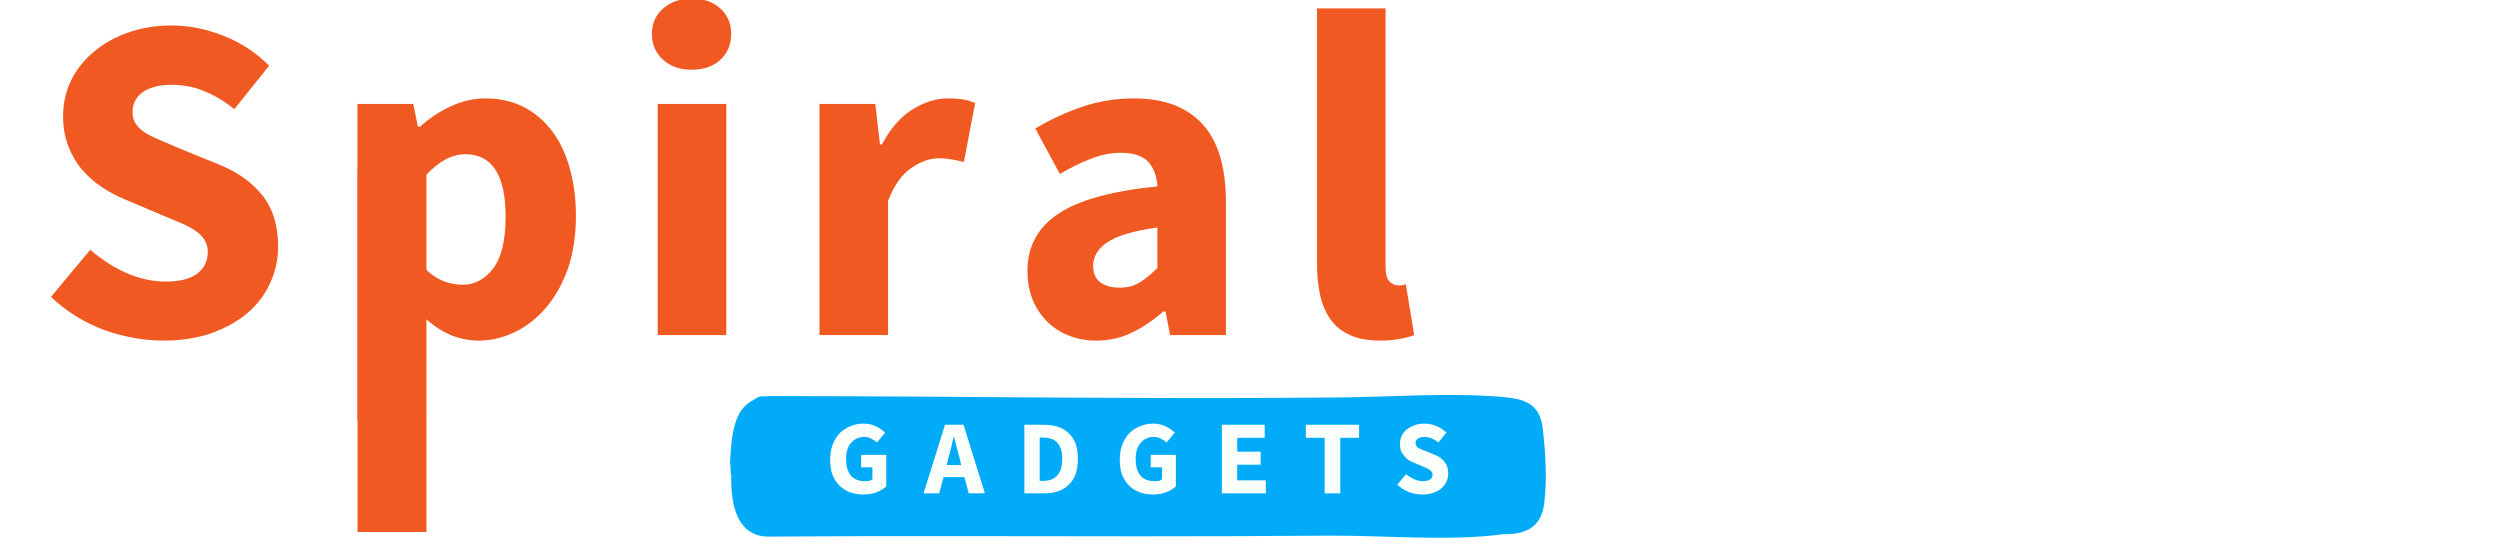
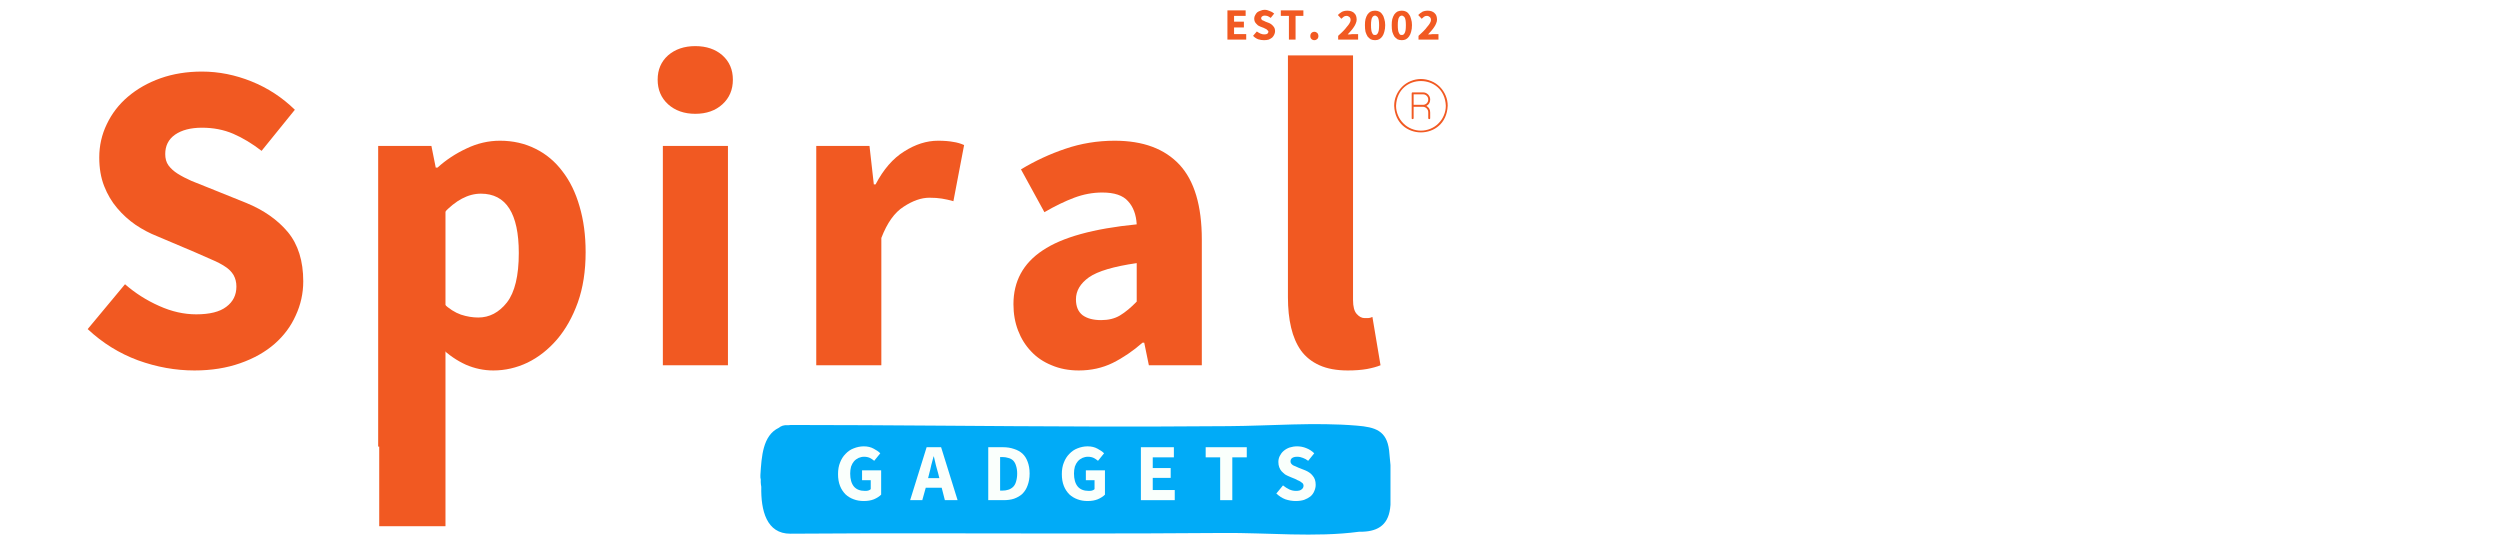
<svg xmlns="http://www.w3.org/2000/svg" width="180" zoomAndPan="magnify" viewBox="0 0 135 30" height="40" preserveAspectRatio="xMidYMid meet" version="1.0">
  <defs>
    <g />
-     <clipPath id="190382d541">
-       <path d="M 39.285 21.188 L 83.559 21.188 L 83.559 29.031 L 39.285 29.031 Z M 39.285 21.188 " clip-rule="nonzero" />
+     <clipPath id="1dbb9f8fd8">
+       <path d="M 75.285 4 L 78.188 4 L 78.188 7.547 L 75.285 7.547 Z M 75.285 4 " clip-rule="nonzero" />
    </clipPath>
-     <clipPath id="a925441b21">
-       <path d="M 2.176 1 L 16 1 L 16 19 L 2.176 19 Z M 2.176 1 " clip-rule="nonzero" />
+     <clipPath id="7800578ff6">
+       <path d="M 41 22.793 L 75.086 22.793 L 75.086 29 L 41 29 Z M 41 22.793 " clip-rule="nonzero" />
    </clipPath>
  </defs>
-   <g clip-path="url(#190382d541)">
-     <path fill="#01abf7" d="M 83.383 27.215 C 83.223 28.453 82.418 28.852 81.258 28.844 C 81.242 28.844 81.223 28.844 81.207 28.844 C 78.176 29.25 74.762 28.898 71.688 28.926 C 68.289 28.953 64.879 28.961 61.48 28.961 C 54.828 28.961 48.176 28.926 41.523 28.977 C 39.848 28.988 39.453 27.352 39.488 25.707 C 39.48 25.652 39.469 25.598 39.461 25.543 C 39.453 25.426 39.441 25.316 39.453 25.199 C 39.426 25.102 39.414 25 39.426 24.875 C 39.508 23.582 39.586 22.117 40.707 21.586 C 40.863 21.457 41.07 21.375 41.34 21.402 C 41.359 21.402 41.367 21.402 41.387 21.402 C 41.441 21.395 41.484 21.387 41.539 21.387 C 48.473 21.387 55.426 21.477 62.375 21.492 C 65.621 21.504 68.855 21.492 72.102 21.465 C 75.066 21.449 78.113 21.188 81.062 21.43 C 82.344 21.539 83.148 21.773 83.312 23.164 C 83.457 24.484 83.555 25.906 83.383 27.215 Z M 83.383 27.215 " fill-opacity="1" fill-rule="nonzero" />
+   <g fill="#f15922" fill-opacity="1">
+     <g transform="translate(3.906694, 19.72391)">
+       <g>
+         <path d="M 6.594 0.281 C 5.57 0.281 4.555 0.098 3.547 -0.266 C 2.535 -0.641 1.629 -1.203 0.828 -1.953 L 2.844 -4.375 C 3.395 -3.895 4.008 -3.504 4.688 -3.203 C 5.363 -2.898 6.031 -2.75 6.688 -2.75 C 7.414 -2.75 7.957 -2.883 8.312 -3.156 C 8.676 -3.426 8.859 -3.789 8.859 -4.25 C 8.859 -4.488 8.805 -4.695 8.703 -4.875 C 8.598 -5.051 8.445 -5.203 8.25 -5.328 C 8.051 -5.461 7.812 -5.586 7.531 -5.703 C 7.25 -5.828 6.941 -5.961 6.609 -6.109 L 4.578 -6.969 C 4.18 -7.125 3.797 -7.328 3.422 -7.578 C 3.047 -7.836 2.711 -8.141 2.422 -8.484 C 2.129 -8.828 1.895 -9.223 1.719 -9.672 C 1.539 -10.129 1.453 -10.645 1.453 -11.219 C 1.453 -11.852 1.586 -12.453 1.859 -13.016 C 2.129 -13.586 2.508 -14.082 3 -14.5 C 3.5 -14.926 4.086 -15.258 4.766 -15.5 C 5.441 -15.738 6.188 -15.859 7 -15.859 C 7.906 -15.859 8.797 -15.68 9.672 -15.328 C 10.555 -14.973 11.336 -14.461 12.016 -13.797 L 10.219 -11.578 C 9.707 -11.973 9.195 -12.281 8.688 -12.5 C 8.176 -12.719 7.613 -12.828 7 -12.828 C 6.395 -12.828 5.91 -12.703 5.547 -12.453 C 5.191 -12.203 5.016 -11.852 5.016 -11.406 C 5.016 -11.164 5.07 -10.961 5.188 -10.797 C 5.312 -10.629 5.477 -10.477 5.688 -10.344 C 5.906 -10.207 6.156 -10.078 6.438 -9.953 C 6.727 -9.836 7.039 -9.711 7.375 -9.578 L 9.391 -8.766 C 10.336 -8.379 11.086 -7.852 11.641 -7.188 C 12.191 -6.52 12.469 -5.633 12.469 -4.531 C 12.469 -3.883 12.332 -3.27 12.062 -2.688 C 11.801 -2.102 11.422 -1.594 10.922 -1.156 C 10.422 -0.719 9.801 -0.367 9.062 -0.109 C 8.332 0.148 7.508 0.281 6.594 0.281 Z M 6.594 0.281 " />
+       </g>
+     </g>
+   </g>
+   <g fill="#f15922" fill-opacity="1">
+     <g transform="translate(18.87403, 19.72391)">
+       <g>
+         <path d="M 1.547 4.391 L 1.547 -11.844 L 4.422 -11.844 L 4.656 -10.672 L 4.75 -10.672 C 5.207 -11.086 5.727 -11.43 6.312 -11.703 C 6.895 -11.984 7.5 -12.125 8.125 -12.125 C 8.832 -12.125 9.473 -11.977 10.047 -11.688 C 10.617 -11.406 11.102 -11 11.5 -10.469 C 11.906 -9.945 12.211 -9.316 12.422 -8.578 C 12.641 -7.836 12.75 -7.016 12.75 -6.109 C 12.75 -5.086 12.609 -4.18 12.328 -3.391 C 12.047 -2.609 11.672 -1.941 11.203 -1.391 C 10.734 -0.848 10.203 -0.43 9.609 -0.141 C 9.016 0.141 8.398 0.281 7.766 0.281 C 7.254 0.281 6.758 0.176 6.281 -0.031 C 5.801 -0.25 5.352 -0.555 4.938 -0.953 L 5.062 0.938 L 5.062 4.391 Z M 6.953 -2.578 C 7.555 -2.578 8.07 -2.848 8.5 -3.391 C 8.926 -3.941 9.141 -4.832 9.141 -6.062 C 9.141 -8.195 8.457 -9.266 7.094 -9.266 C 6.406 -9.266 5.727 -8.906 5.062 -8.188 L 5.062 -3.344 C 5.375 -3.051 5.691 -2.848 6.016 -2.734 C 6.336 -2.629 6.648 -2.578 6.953 -2.578 Z M 6.953 -2.578 " />
+       </g>
+     </g>
+   </g>
+   <g fill="#f15922" fill-opacity="1">
+     <g transform="translate(34.24718, 19.72391)">
+       <g>
+         <path d="M 1.547 0 L 1.547 -11.844 L 5.062 -11.844 L 5.062 0 Z M 3.297 -13.578 C 2.703 -13.578 2.211 -13.75 1.828 -14.094 C 1.453 -14.438 1.266 -14.879 1.266 -15.422 C 1.266 -15.961 1.453 -16.398 1.828 -16.734 C 2.211 -17.066 2.703 -17.234 3.297 -17.234 C 3.898 -17.234 4.391 -17.066 4.766 -16.734 C 5.141 -16.398 5.328 -15.961 5.328 -15.422 C 5.328 -14.879 5.141 -14.438 4.766 -14.094 C 4.391 -13.75 3.898 -13.578 3.297 -13.578 Z M 3.297 -13.578 " />
+       </g>
+     </g>
+   </g>
+   <g fill="#f15922" fill-opacity="1">
+     <g transform="translate(42.53063, 19.72391)">
+       <g>
+         <path d="M 1.547 0 L 1.547 -11.844 L 4.422 -11.844 L 4.656 -9.766 L 4.75 -9.766 C 5.176 -10.578 5.691 -11.172 6.297 -11.547 C 6.898 -11.93 7.508 -12.125 8.125 -12.125 C 8.457 -12.125 8.727 -12.102 8.938 -12.062 C 9.156 -12.031 9.352 -11.973 9.531 -11.891 L 8.953 -8.859 C 8.734 -8.922 8.523 -8.969 8.328 -9 C 8.141 -9.031 7.914 -9.047 7.656 -9.047 C 7.219 -9.047 6.754 -8.883 6.266 -8.562 C 5.773 -8.25 5.375 -7.688 5.062 -6.875 L 5.062 0 Z M 1.547 0 " />
+       </g>
+     </g>
+   </g>
+   <g fill="#f15922" fill-opacity="1">
+     <g transform="translate(53.72635, 19.72391)">
+       <g>
+         <path d="M 4.531 0.281 C 3.988 0.281 3.5 0.188 3.062 0 C 2.625 -0.176 2.254 -0.426 1.953 -0.75 C 1.648 -1.07 1.414 -1.445 1.25 -1.875 C 1.082 -2.312 1 -2.785 1 -3.297 C 1 -4.535 1.523 -5.504 2.578 -6.203 C 3.629 -6.91 5.32 -7.379 7.656 -7.609 C 7.625 -8.141 7.469 -8.555 7.188 -8.859 C 6.914 -9.172 6.453 -9.328 5.797 -9.328 C 5.285 -9.328 4.781 -9.234 4.281 -9.047 C 3.781 -8.859 3.242 -8.598 2.672 -8.266 L 1.406 -10.578 C 2.164 -11.035 2.961 -11.406 3.797 -11.688 C 4.641 -11.977 5.531 -12.125 6.469 -12.125 C 8 -12.125 9.164 -11.691 9.969 -10.828 C 10.77 -9.961 11.172 -8.613 11.172 -6.781 L 11.172 0 L 8.312 0 L 8.062 -1.219 L 7.969 -1.219 C 7.457 -0.77 6.922 -0.406 6.359 -0.125 C 5.805 0.145 5.195 0.281 4.531 0.281 Z M 5.734 -2.438 C 6.129 -2.438 6.469 -2.52 6.75 -2.688 C 7.039 -2.863 7.344 -3.113 7.656 -3.438 L 7.656 -5.516 C 6.414 -5.336 5.555 -5.082 5.078 -4.75 C 4.609 -4.414 4.375 -4.02 4.375 -3.562 C 4.375 -3.176 4.492 -2.891 4.734 -2.703 C 4.984 -2.523 5.316 -2.438 5.734 -2.438 Z M 5.734 -2.438 " />
+       </g>
+     </g>
+   </g>
+   <g fill="#f15922" fill-opacity="1">
+     <g transform="translate(68.00142, 19.72391)">
+       <g>
+         <path d="M 4.781 0.281 C 4.176 0.281 3.664 0.188 3.25 0 C 2.832 -0.188 2.5 -0.453 2.25 -0.797 C 2.008 -1.141 1.832 -1.551 1.719 -2.031 C 1.602 -2.52 1.547 -3.066 1.547 -3.672 L 1.547 -16.734 L 5.062 -16.734 L 5.062 -3.531 C 5.062 -3.164 5.129 -2.91 5.266 -2.766 C 5.398 -2.617 5.539 -2.547 5.688 -2.547 C 5.758 -2.547 5.82 -2.547 5.875 -2.547 C 5.938 -2.547 6.016 -2.566 6.109 -2.609 L 6.547 0 C 6.348 0.082 6.102 0.148 5.812 0.203 C 5.52 0.254 5.176 0.281 4.781 0.281 Z M 4.781 0.281 " />
+       </g>
+     </g>
+   </g>
+   <g fill="#f15922" fill-opacity="1">
+     <g transform="translate(18.64985, 28.41544)">
+       <g>
+         <path d="M 1.828 0 L 1.828 -18.938 L 5.406 -18.938 L 5.406 0 Z M 1.828 0 " />
+       </g>
+     </g>
+   </g>
+   <path fill="#f15922" d="M 77.23 5.375 C 77.23 5.27 77.191 5.18 77.117 5.102 C 77.039 5.027 76.949 4.988 76.844 4.988 L 76.281 4.988 C 76.246 4.988 76.23 5.008 76.23 5.039 L 76.23 6.383 C 76.23 6.418 76.25 6.434 76.281 6.434 C 76.316 6.434 76.332 6.418 76.336 6.383 L 76.336 5.766 L 76.82 5.766 C 76.906 5.766 76.977 5.793 77.039 5.855 C 77.098 5.914 77.125 5.984 77.125 6.07 L 77.125 6.383 C 77.129 6.418 77.145 6.434 77.18 6.434 C 77.211 6.434 77.23 6.418 77.23 6.383 L 77.23 6.07 C 77.23 5.914 77.164 5.797 77.027 5.719 C 77.164 5.645 77.23 5.531 77.23 5.375 Z M 76.844 5.66 L 76.336 5.66 L 76.336 5.094 L 76.844 5.094 C 76.922 5.094 76.988 5.121 77.043 5.176 C 77.098 5.23 77.125 5.297 77.125 5.375 C 77.125 5.453 77.098 5.52 77.043 5.578 C 76.988 5.633 76.922 5.66 76.844 5.66 Z M 76.844 5.66 " fill-opacity="1" fill-rule="nonzero" />
+   <g clip-path="url(#1dbb9f8fd8)">
+     <path fill="#f15922" d="M 76.73 4.266 C 76.539 4.266 76.355 4.305 76.176 4.379 C 76 4.449 75.844 4.555 75.707 4.691 C 75.574 4.828 75.469 4.984 75.395 5.16 C 75.32 5.336 75.285 5.52 75.285 5.711 C 75.363 7.629 78.098 7.629 78.176 5.711 C 78.176 5.52 78.141 5.336 78.066 5.16 C 77.992 4.984 77.887 4.828 77.754 4.691 C 77.617 4.555 77.461 4.449 77.285 4.379 C 77.105 4.305 76.922 4.266 76.73 4.266 Z M 76.73 7.055 C 76.551 7.055 76.383 7.02 76.219 6.953 C 76.051 6.883 75.906 6.789 75.781 6.66 C 75.656 6.535 75.559 6.391 75.492 6.227 C 75.422 6.062 75.387 5.891 75.387 5.711 C 75.461 3.93 78 3.934 78.074 5.711 C 78.074 5.891 78.039 6.062 77.969 6.227 C 77.902 6.391 77.805 6.535 77.68 6.66 C 77.555 6.789 77.41 6.883 77.242 6.953 C 77.078 7.02 76.91 7.055 76.73 7.055 Z M 76.73 7.055 " fill-opacity="1" fill-rule="nonzero" />
+   </g>
+   <g fill="#f15922" fill-opacity="1">
+     <g transform="translate(66.09268, 2.138549)">
+       <g>
+         <path d="M 0.188 0 L 0.188 -1.578 L 1.172 -1.578 L 1.172 -1.281 L 0.547 -1.281 L 0.547 -0.969 L 1.078 -0.969 L 1.078 -0.656 L 0.547 -0.656 L 0.547 -0.297 L 1.203 -0.297 L 1.203 0 Z M 0.188 0 " />
+       </g>
+     </g>
+   </g>
+   <g fill="#f15922" fill-opacity="1">
+     <g transform="translate(67.58745, 2.138549)">
+       <g>
+         <path d="M 0.672 0.031 C 0.566 0.031 0.461 0.016 0.359 -0.016 C 0.254 -0.055 0.16 -0.117 0.078 -0.203 L 0.281 -0.438 C 0.344 -0.395 0.406 -0.359 0.469 -0.328 C 0.539 -0.297 0.609 -0.281 0.672 -0.281 C 0.754 -0.281 0.812 -0.289 0.844 -0.312 C 0.883 -0.344 0.906 -0.383 0.906 -0.438 C 0.906 -0.457 0.895 -0.473 0.875 -0.484 C 0.863 -0.504 0.848 -0.52 0.828 -0.531 C 0.816 -0.551 0.797 -0.566 0.766 -0.578 C 0.734 -0.586 0.703 -0.602 0.672 -0.625 L 0.469 -0.703 C 0.426 -0.723 0.383 -0.742 0.344 -0.766 C 0.312 -0.797 0.281 -0.828 0.25 -0.859 C 0.219 -0.891 0.191 -0.926 0.172 -0.969 C 0.148 -1.02 0.141 -1.078 0.141 -1.141 C 0.141 -1.203 0.156 -1.258 0.188 -1.312 C 0.219 -1.375 0.254 -1.426 0.297 -1.469 C 0.348 -1.508 0.41 -1.539 0.484 -1.562 C 0.555 -1.594 0.629 -1.609 0.703 -1.609 C 0.797 -1.609 0.883 -1.586 0.969 -1.547 C 1.062 -1.516 1.145 -1.469 1.219 -1.406 L 1.031 -1.172 C 0.977 -1.211 0.926 -1.242 0.875 -1.266 C 0.82 -1.285 0.766 -1.297 0.703 -1.297 C 0.648 -1.297 0.602 -1.281 0.562 -1.25 C 0.531 -1.227 0.516 -1.195 0.516 -1.156 C 0.516 -1.133 0.52 -1.113 0.531 -1.094 C 0.539 -1.082 0.555 -1.066 0.578 -1.047 C 0.598 -1.035 0.625 -1.023 0.656 -1.016 C 0.688 -1.004 0.719 -0.988 0.75 -0.969 L 0.953 -0.891 C 1.047 -0.848 1.117 -0.789 1.172 -0.719 C 1.234 -0.656 1.266 -0.566 1.266 -0.453 C 1.266 -0.391 1.25 -0.328 1.219 -0.266 C 1.195 -0.211 1.16 -0.16 1.109 -0.109 C 1.055 -0.066 0.992 -0.031 0.922 0 C 0.848 0.02 0.766 0.031 0.672 0.031 Z M 0.672 0.031 " />
+       </g>
+     </g>
+   </g>
+   <g fill="#f15922" fill-opacity="1">
+     <g transform="translate(69.10153, 2.138549)">
+       <g>
+         <path d="M 0.5 0 L 0.5 -1.281 L 0.062 -1.281 L 0.062 -1.578 L 1.281 -1.578 L 1.281 -1.281 L 0.859 -1.281 L 0.859 0 Z M 0.5 0 " />
+       </g>
+     </g>
+   </g>
+   <g fill="#f15922" fill-opacity="1">
+     <g transform="translate(70.61562, 2.138549)">
+       <g>
+         <path d="M 0.359 0.031 C 0.297 0.031 0.242 0.008 0.203 -0.031 C 0.16 -0.07 0.141 -0.125 0.141 -0.188 C 0.141 -0.258 0.16 -0.316 0.203 -0.359 C 0.242 -0.398 0.297 -0.422 0.359 -0.422 C 0.422 -0.422 0.473 -0.398 0.516 -0.359 C 0.555 -0.316 0.578 -0.258 0.578 -0.188 C 0.578 -0.125 0.555 -0.07 0.516 -0.031 C 0.473 0.008 0.422 0.031 0.359 0.031 Z M 0.359 0.031 " />
+       </g>
+     </g>
+   </g>
+   <g fill="#f15922" fill-opacity="1">
+     <g transform="translate(71.51151, 2.138549)">
+       <g />
+     </g>
+   </g>
+   <g fill="#f15922" fill-opacity="1">
+     <g transform="translate(72.16593, 2.138549)">
+       <g>
+         <path d="M 0.094 0 L 0.094 -0.203 C 0.188 -0.297 0.273 -0.379 0.359 -0.453 C 0.441 -0.535 0.508 -0.613 0.562 -0.688 C 0.625 -0.758 0.672 -0.82 0.703 -0.875 C 0.742 -0.938 0.766 -1 0.766 -1.062 C 0.766 -1.133 0.742 -1.188 0.703 -1.219 C 0.66 -1.258 0.609 -1.281 0.547 -1.281 C 0.484 -1.281 0.43 -1.266 0.391 -1.234 C 0.348 -1.203 0.305 -1.164 0.266 -1.125 L 0.078 -1.328 C 0.148 -1.398 0.223 -1.457 0.297 -1.5 C 0.379 -1.539 0.477 -1.562 0.594 -1.562 C 0.664 -1.562 0.734 -1.551 0.797 -1.531 C 0.859 -1.508 0.91 -1.477 0.953 -1.438 C 1.004 -1.395 1.039 -1.344 1.062 -1.281 C 1.082 -1.219 1.094 -1.148 1.094 -1.078 C 1.094 -1.016 1.078 -0.945 1.047 -0.875 C 1.023 -0.812 0.988 -0.742 0.938 -0.672 C 0.895 -0.609 0.844 -0.539 0.781 -0.469 C 0.727 -0.406 0.672 -0.344 0.609 -0.281 C 0.641 -0.281 0.68 -0.281 0.734 -0.281 C 0.785 -0.289 0.828 -0.297 0.859 -0.297 L 1.172 -0.297 L 1.172 0 Z M 0.094 0 " />
+       </g>
+     </g>
+   </g>
+   <g fill="#f15922" fill-opacity="1">
+     <g transform="translate(73.6124, 2.138549)">
+       <g>
+         <path d="M 0.641 0.031 C 0.555 0.031 0.477 0.016 0.406 -0.016 C 0.344 -0.055 0.285 -0.109 0.234 -0.172 C 0.191 -0.242 0.156 -0.328 0.125 -0.422 C 0.102 -0.523 0.094 -0.645 0.094 -0.781 C 0.094 -0.906 0.102 -1.016 0.125 -1.109 C 0.156 -1.211 0.191 -1.297 0.234 -1.359 C 0.285 -1.43 0.344 -1.484 0.406 -1.516 C 0.477 -1.547 0.555 -1.562 0.641 -1.562 C 0.723 -1.562 0.797 -1.547 0.859 -1.516 C 0.93 -1.484 0.988 -1.43 1.031 -1.359 C 1.082 -1.297 1.117 -1.211 1.141 -1.109 C 1.172 -1.016 1.188 -0.906 1.188 -0.781 C 1.188 -0.645 1.172 -0.523 1.141 -0.422 C 1.117 -0.328 1.082 -0.242 1.031 -0.172 C 0.988 -0.109 0.93 -0.055 0.859 -0.016 C 0.797 0.016 0.723 0.031 0.641 0.031 Z M 0.641 -0.25 C 0.672 -0.25 0.695 -0.254 0.719 -0.266 C 0.75 -0.285 0.773 -0.316 0.797 -0.359 C 0.816 -0.398 0.832 -0.453 0.844 -0.516 C 0.852 -0.586 0.859 -0.676 0.859 -0.781 C 0.859 -0.883 0.852 -0.969 0.844 -1.031 C 0.832 -1.102 0.816 -1.156 0.797 -1.188 C 0.773 -1.227 0.75 -1.254 0.719 -1.266 C 0.695 -1.285 0.672 -1.297 0.641 -1.297 C 0.609 -1.297 0.578 -1.285 0.547 -1.266 C 0.523 -1.254 0.504 -1.227 0.484 -1.188 C 0.461 -1.156 0.445 -1.102 0.438 -1.031 C 0.426 -0.969 0.422 -0.883 0.422 -0.781 C 0.422 -0.676 0.426 -0.586 0.438 -0.516 C 0.445 -0.453 0.461 -0.398 0.484 -0.359 C 0.504 -0.316 0.523 -0.285 0.547 -0.266 C 0.578 -0.254 0.609 -0.25 0.641 -0.25 Z M 0.641 -0.25 " />
+       </g>
+     </g>
+   </g>
+   <g fill="#f15922" fill-opacity="1">
+     <g transform="translate(75.05887, 2.138549)">
+       <g>
+         <path d="M 0.641 0.031 C 0.555 0.031 0.477 0.016 0.406 -0.016 C 0.344 -0.055 0.285 -0.109 0.234 -0.172 C 0.191 -0.242 0.156 -0.328 0.125 -0.422 C 0.102 -0.523 0.094 -0.645 0.094 -0.781 C 0.094 -0.906 0.102 -1.016 0.125 -1.109 C 0.156 -1.211 0.191 -1.297 0.234 -1.359 C 0.285 -1.43 0.344 -1.484 0.406 -1.516 C 0.477 -1.547 0.555 -1.562 0.641 -1.562 C 0.723 -1.562 0.797 -1.547 0.859 -1.516 C 0.93 -1.484 0.988 -1.43 1.031 -1.359 C 1.082 -1.297 1.117 -1.211 1.141 -1.109 C 1.172 -1.016 1.188 -0.906 1.188 -0.781 C 1.188 -0.645 1.172 -0.523 1.141 -0.422 C 1.117 -0.328 1.082 -0.242 1.031 -0.172 C 0.988 -0.109 0.93 -0.055 0.859 -0.016 C 0.797 0.016 0.723 0.031 0.641 0.031 Z M 0.641 -0.25 C 0.672 -0.25 0.695 -0.254 0.719 -0.266 C 0.75 -0.285 0.773 -0.316 0.797 -0.359 C 0.816 -0.398 0.832 -0.453 0.844 -0.516 C 0.852 -0.586 0.859 -0.676 0.859 -0.781 C 0.859 -0.883 0.852 -0.969 0.844 -1.031 C 0.832 -1.102 0.816 -1.156 0.797 -1.188 C 0.773 -1.227 0.75 -1.254 0.719 -1.266 C 0.695 -1.285 0.672 -1.297 0.641 -1.297 C 0.609 -1.297 0.578 -1.285 0.547 -1.266 C 0.523 -1.254 0.504 -1.227 0.484 -1.188 C 0.461 -1.156 0.445 -1.102 0.438 -1.031 C 0.426 -0.969 0.422 -0.883 0.422 -0.781 C 0.422 -0.676 0.426 -0.586 0.438 -0.516 C 0.445 -0.453 0.461 -0.398 0.484 -0.359 C 0.504 -0.316 0.523 -0.285 0.547 -0.266 C 0.578 -0.254 0.609 -0.25 0.641 -0.25 Z M 0.641 -0.25 " />
+       </g>
+     </g>
+   </g>
+   <g fill="#f15922" fill-opacity="1">
+     <g transform="translate(76.50534, 2.138549)">
+       <g>
+         <path d="M 0.094 0 L 0.094 -0.203 C 0.188 -0.297 0.273 -0.379 0.359 -0.453 C 0.441 -0.535 0.508 -0.613 0.562 -0.688 C 0.625 -0.758 0.672 -0.82 0.703 -0.875 C 0.742 -0.938 0.766 -1 0.766 -1.062 C 0.766 -1.133 0.742 -1.188 0.703 -1.219 C 0.66 -1.258 0.609 -1.281 0.547 -1.281 C 0.484 -1.281 0.43 -1.266 0.391 -1.234 C 0.348 -1.203 0.305 -1.164 0.266 -1.125 L 0.078 -1.328 C 0.148 -1.398 0.223 -1.457 0.297 -1.5 C 0.379 -1.539 0.477 -1.562 0.594 -1.562 C 0.664 -1.562 0.734 -1.551 0.797 -1.531 C 0.859 -1.508 0.91 -1.477 0.953 -1.438 C 1.004 -1.395 1.039 -1.344 1.062 -1.281 C 1.082 -1.219 1.094 -1.148 1.094 -1.078 C 1.094 -1.016 1.078 -0.945 1.047 -0.875 C 1.023 -0.812 0.988 -0.742 0.938 -0.672 C 0.895 -0.609 0.844 -0.539 0.781 -0.469 C 0.727 -0.406 0.672 -0.344 0.609 -0.281 C 0.641 -0.281 0.68 -0.281 0.734 -0.281 C 0.785 -0.289 0.828 -0.297 0.859 -0.297 L 1.172 -0.297 L 1.172 0 Z M 0.094 0 " />
+       </g>
+     </g>
+   </g>
+   <g clip-path="url(#7800578ff6)">
+     <path fill="#01abf7" d="M 75.066 27.457 C 74.941 28.418 74.316 28.723 73.422 28.715 C 73.41 28.715 73.395 28.715 73.383 28.715 C 71.039 29.031 68.395 28.758 66.02 28.781 C 63.391 28.801 60.754 28.809 58.125 28.809 C 52.977 28.809 47.832 28.781 42.684 28.82 C 41.391 28.828 41.082 27.562 41.109 26.289 C 41.102 26.25 41.098 26.207 41.09 26.164 C 41.082 26.074 41.074 25.988 41.082 25.898 C 41.062 25.82 41.055 25.746 41.062 25.648 C 41.125 24.648 41.188 23.516 42.055 23.102 C 42.172 23.004 42.336 22.941 42.543 22.961 C 42.559 22.961 42.566 22.961 42.578 22.961 C 42.621 22.953 42.656 22.949 42.699 22.949 C 48.062 22.949 53.438 23.02 58.816 23.031 C 61.324 23.039 63.828 23.031 66.34 23.012 C 68.633 22.996 70.988 22.793 73.27 22.984 C 74.262 23.066 74.883 23.25 75.012 24.324 C 75.121 25.348 75.199 26.445 75.066 27.457 Z M 75.066 27.457 " fill-opacity="1" fill-rule="nonzero" />
  </g>
  <g fill="#fafffc" fill-opacity="1">
-     <g transform="translate(44.56228, 26.64035)">
+     <g transform="translate(45.05112, 27.00859)">
      <g>
-         <path d="M 2.062 0.062 C 1.812 0.062 1.578 0.023 1.359 -0.047 C 1.141 -0.129 0.945 -0.25 0.781 -0.406 C 0.613 -0.57 0.484 -0.77 0.391 -1 C 0.305 -1.238 0.266 -1.516 0.266 -1.828 C 0.266 -2.129 0.312 -2.398 0.406 -2.641 C 0.5 -2.879 0.625 -3.082 0.781 -3.25 C 0.945 -3.414 1.141 -3.539 1.359 -3.625 C 1.586 -3.719 1.82 -3.766 2.062 -3.766 C 2.332 -3.766 2.562 -3.711 2.75 -3.609 C 2.945 -3.516 3.109 -3.406 3.234 -3.281 L 2.797 -2.75 C 2.703 -2.832 2.598 -2.898 2.484 -2.953 C 2.379 -3.016 2.25 -3.047 2.094 -3.047 C 1.945 -3.047 1.812 -3.016 1.688 -2.953 C 1.57 -2.898 1.473 -2.82 1.391 -2.719 C 1.305 -2.625 1.238 -2.5 1.188 -2.344 C 1.145 -2.195 1.125 -2.035 1.125 -1.859 C 1.125 -1.473 1.207 -1.176 1.375 -0.969 C 1.551 -0.758 1.812 -0.656 2.156 -0.656 C 2.227 -0.656 2.301 -0.66 2.375 -0.672 C 2.445 -0.691 2.504 -0.723 2.547 -0.766 L 2.547 -1.406 L 1.938 -1.406 L 1.938 -2.078 L 3.297 -2.078 L 3.297 -0.375 C 3.16 -0.25 2.988 -0.145 2.781 -0.062 C 2.57 0.02 2.332 0.062 2.062 0.062 Z M 2.062 0.062 " />
+         <path d="M 1.594 0.047 C 1.395 0.047 1.211 0.016 1.047 -0.047 C 0.879 -0.109 0.734 -0.195 0.609 -0.312 C 0.484 -0.438 0.383 -0.586 0.312 -0.766 C 0.238 -0.953 0.203 -1.164 0.203 -1.406 C 0.203 -1.645 0.238 -1.852 0.312 -2.031 C 0.383 -2.219 0.484 -2.375 0.609 -2.5 C 0.734 -2.633 0.879 -2.734 1.047 -2.797 C 1.223 -2.867 1.406 -2.906 1.594 -2.906 C 1.801 -2.906 1.977 -2.863 2.125 -2.781 C 2.27 -2.707 2.391 -2.625 2.484 -2.531 L 2.156 -2.125 C 2.082 -2.188 2.004 -2.238 1.922 -2.281 C 1.836 -2.32 1.734 -2.344 1.609 -2.344 C 1.504 -2.344 1.406 -2.32 1.312 -2.281 C 1.219 -2.238 1.133 -2.176 1.062 -2.094 C 1 -2.02 0.945 -1.926 0.906 -1.812 C 0.875 -1.695 0.859 -1.57 0.859 -1.438 C 0.859 -1.133 0.926 -0.898 1.062 -0.734 C 1.195 -0.578 1.395 -0.5 1.656 -0.5 C 1.719 -0.5 1.773 -0.504 1.828 -0.516 C 1.891 -0.535 1.938 -0.562 1.969 -0.594 L 1.969 -1.078 L 1.5 -1.078 L 1.5 -1.609 L 2.531 -1.609 L 2.531 -0.297 C 2.438 -0.203 2.305 -0.117 2.141 -0.047 C 1.984 0.016 1.801 0.047 1.594 0.047 Z M 1.594 0.047 " />
      </g>
    </g>
  </g>
  <g fill="#fafffc" fill-opacity="1">
-     <g transform="translate(49.90387, 26.64035)">
+     <g transform="translate(49.17887, 27.00859)">
      <g>
-         <path d="M 1.297 -1.875 L 1.219 -1.531 L 2 -1.531 L 1.922 -1.875 C 1.867 -2.062 1.816 -2.258 1.766 -2.469 C 1.711 -2.676 1.66 -2.875 1.609 -3.062 L 1.594 -3.062 C 1.551 -2.863 1.504 -2.66 1.453 -2.453 C 1.41 -2.254 1.359 -2.062 1.297 -1.875 Z M -0.031 0 L 1.125 -3.703 L 2.125 -3.703 L 3.281 0 L 2.406 0 L 2.172 -0.875 L 1.047 -0.875 L 0.812 0 Z M -0.031 0 " />
+         <path d="M 1 -1.438 L 0.938 -1.188 L 1.547 -1.188 L 1.484 -1.438 C 1.441 -1.582 1.398 -1.734 1.359 -1.891 C 1.316 -2.055 1.281 -2.211 1.25 -2.359 L 1.234 -2.359 C 1.191 -2.211 1.148 -2.055 1.109 -1.891 C 1.078 -1.734 1.039 -1.582 1 -1.438 Z M -0.031 0 L 0.859 -2.859 L 1.641 -2.859 L 2.531 0 L 1.844 0 L 1.672 -0.672 L 0.812 -0.672 L 0.625 0 Z M -0.031 0 " />
      </g>
    </g>
  </g>
  <g fill="#fafffc" fill-opacity="1">
-     <g transform="translate(54.87688, 26.64035)">
+     <g transform="translate(53.0218, 27.00859)">
      <g>
-         <path d="M 0.438 0 L 0.438 -3.703 L 1.484 -3.703 C 1.766 -3.703 2.02 -3.664 2.25 -3.594 C 2.477 -3.52 2.672 -3.406 2.828 -3.25 C 2.992 -3.102 3.117 -2.914 3.203 -2.688 C 3.285 -2.457 3.328 -2.18 3.328 -1.859 C 3.328 -1.547 3.285 -1.27 3.203 -1.031 C 3.117 -0.801 2.992 -0.609 2.828 -0.453 C 2.672 -0.305 2.484 -0.191 2.266 -0.109 C 2.047 -0.035 1.801 0 1.531 0 Z M 1.266 -0.672 L 1.422 -0.672 C 1.586 -0.672 1.734 -0.691 1.859 -0.734 C 1.984 -0.773 2.094 -0.844 2.188 -0.938 C 2.281 -1.031 2.352 -1.148 2.406 -1.297 C 2.457 -1.453 2.484 -1.641 2.484 -1.859 C 2.484 -2.078 2.457 -2.258 2.406 -2.406 C 2.352 -2.562 2.281 -2.68 2.188 -2.766 C 2.094 -2.859 1.984 -2.922 1.859 -2.953 C 1.734 -2.992 1.586 -3.016 1.422 -3.016 L 1.266 -3.016 Z M 1.266 -0.672 " />
+         <path d="M 0.344 0 L 0.344 -2.859 L 1.141 -2.859 C 1.359 -2.859 1.555 -2.828 1.734 -2.766 C 1.91 -2.711 2.062 -2.629 2.188 -2.516 C 2.312 -2.398 2.406 -2.254 2.469 -2.078 C 2.539 -1.898 2.578 -1.688 2.578 -1.438 C 2.578 -1.195 2.539 -0.984 2.469 -0.797 C 2.406 -0.617 2.312 -0.469 2.188 -0.344 C 2.062 -0.227 1.91 -0.141 1.734 -0.078 C 1.566 -0.023 1.379 0 1.172 0 Z M 0.984 -0.516 L 1.109 -0.516 C 1.223 -0.516 1.328 -0.531 1.422 -0.562 C 1.523 -0.594 1.613 -0.645 1.688 -0.719 C 1.758 -0.789 1.812 -0.883 1.844 -1 C 1.883 -1.125 1.906 -1.27 1.906 -1.438 C 1.906 -1.602 1.883 -1.742 1.844 -1.859 C 1.812 -1.973 1.758 -2.066 1.688 -2.141 C 1.613 -2.211 1.523 -2.258 1.422 -2.281 C 1.328 -2.312 1.223 -2.328 1.109 -2.328 L 0.984 -2.328 Z M 0.984 -0.516 " />
      </g>
    </g>
  </g>
  <g fill="#fafffc" fill-opacity="1">
-     <g transform="translate(60.20146, 26.64035)">
+     <g transform="translate(57.13641, 27.00859)">
      <g>
-         <path d="M 2.062 0.062 C 1.812 0.062 1.578 0.023 1.359 -0.047 C 1.141 -0.129 0.945 -0.25 0.781 -0.406 C 0.613 -0.57 0.484 -0.77 0.391 -1 C 0.305 -1.238 0.266 -1.516 0.266 -1.828 C 0.266 -2.129 0.312 -2.398 0.406 -2.641 C 0.5 -2.879 0.625 -3.082 0.781 -3.25 C 0.945 -3.414 1.141 -3.539 1.359 -3.625 C 1.586 -3.719 1.82 -3.766 2.062 -3.766 C 2.332 -3.766 2.562 -3.711 2.75 -3.609 C 2.945 -3.516 3.109 -3.406 3.234 -3.281 L 2.797 -2.75 C 2.703 -2.832 2.598 -2.898 2.484 -2.953 C 2.379 -3.016 2.25 -3.047 2.094 -3.047 C 1.945 -3.047 1.812 -3.016 1.688 -2.953 C 1.57 -2.898 1.473 -2.82 1.391 -2.719 C 1.305 -2.625 1.238 -2.5 1.188 -2.344 C 1.145 -2.195 1.125 -2.035 1.125 -1.859 C 1.125 -1.473 1.207 -1.176 1.375 -0.969 C 1.551 -0.758 1.812 -0.656 2.156 -0.656 C 2.227 -0.656 2.301 -0.66 2.375 -0.672 C 2.445 -0.691 2.504 -0.723 2.547 -0.766 L 2.547 -1.406 L 1.938 -1.406 L 1.938 -2.078 L 3.297 -2.078 L 3.297 -0.375 C 3.16 -0.25 2.988 -0.145 2.781 -0.062 C 2.57 0.02 2.332 0.062 2.062 0.062 Z M 2.062 0.062 " />
+         <path d="M 1.594 0.047 C 1.395 0.047 1.211 0.016 1.047 -0.047 C 0.879 -0.109 0.734 -0.195 0.609 -0.312 C 0.484 -0.438 0.383 -0.586 0.312 -0.766 C 0.238 -0.953 0.203 -1.164 0.203 -1.406 C 0.203 -1.645 0.238 -1.852 0.312 -2.031 C 0.383 -2.219 0.484 -2.375 0.609 -2.5 C 0.734 -2.633 0.879 -2.734 1.047 -2.797 C 1.223 -2.867 1.406 -2.906 1.594 -2.906 C 1.801 -2.906 1.977 -2.863 2.125 -2.781 C 2.27 -2.707 2.391 -2.625 2.484 -2.531 L 2.156 -2.125 C 2.082 -2.188 2.004 -2.238 1.922 -2.281 C 1.836 -2.32 1.734 -2.344 1.609 -2.344 C 1.504 -2.344 1.406 -2.32 1.312 -2.281 C 1.219 -2.238 1.133 -2.176 1.062 -2.094 C 1 -2.02 0.945 -1.926 0.906 -1.812 C 0.875 -1.695 0.859 -1.57 0.859 -1.438 C 0.859 -1.133 0.926 -0.898 1.062 -0.734 C 1.195 -0.578 1.395 -0.5 1.656 -0.5 C 1.719 -0.5 1.773 -0.504 1.828 -0.516 C 1.891 -0.535 1.938 -0.562 1.969 -0.594 L 1.969 -1.078 L 1.5 -1.078 L 1.5 -1.609 L 2.531 -1.609 L 2.531 -0.297 C 2.438 -0.203 2.305 -0.117 2.141 -0.047 C 1.984 0.016 1.801 0.047 1.594 0.047 Z M 1.594 0.047 " />
      </g>
    </g>
  </g>
  <g fill="#fafffc" fill-opacity="1">
-     <g transform="translate(65.54305, 26.64035)">
+     <g transform="translate(61.26416, 27.00859)">
      <g>
-         <path d="M 0.438 0 L 0.438 -3.703 L 2.75 -3.703 L 2.75 -3 L 1.266 -3 L 1.266 -2.25 L 2.531 -2.25 L 2.531 -1.547 L 1.266 -1.547 L 1.266 -0.703 L 2.812 -0.703 L 2.812 0 Z M 0.438 0 " />
+         <path d="M 0.344 0 L 0.344 -2.859 L 2.125 -2.859 L 2.125 -2.312 L 0.984 -2.312 L 0.984 -1.734 L 1.953 -1.734 L 1.953 -1.203 L 0.984 -1.203 L 0.984 -0.547 L 2.172 -0.547 L 2.172 0 Z M 0.344 0 " />
      </g>
    </g>
  </g>
  <g fill="#fafffc" fill-opacity="1">
-     <g transform="translate(70.3743, 26.64035)">
+     <g transform="translate(64.99755, 27.00859)">
      <g>
-         <path d="M 1.156 0 L 1.156 -3 L 0.141 -3 L 0.141 -3.703 L 3.016 -3.703 L 3.016 -3 L 2 -3 L 2 0 Z M 1.156 0 " />
+         <path d="M 0.891 0 L 0.891 -2.312 L 0.109 -2.312 L 0.109 -2.859 L 2.328 -2.859 L 2.328 -2.312 L 1.547 -2.312 L 1.547 0 Z M 0.891 0 " />
      </g>
    </g>
  </g>
  <g fill="#fafffc" fill-opacity="1">
-     <g transform="translate(75.25091, 26.64035)">
+     <g transform="translate(68.76599, 27.00859)">
      <g>
-         <path d="M 1.562 0.062 C 1.32 0.062 1.082 0.02 0.844 -0.062 C 0.602 -0.156 0.391 -0.289 0.203 -0.469 L 0.672 -1.031 C 0.805 -0.926 0.953 -0.836 1.109 -0.766 C 1.273 -0.691 1.438 -0.656 1.594 -0.656 C 1.758 -0.656 1.883 -0.688 1.969 -0.75 C 2.062 -0.812 2.109 -0.898 2.109 -1.016 C 2.109 -1.066 2.094 -1.113 2.062 -1.156 C 2.039 -1.195 2.004 -1.234 1.953 -1.266 C 1.91 -1.297 1.852 -1.328 1.781 -1.359 C 1.719 -1.391 1.648 -1.422 1.578 -1.453 L 1.094 -1.656 C 1 -1.695 0.906 -1.742 0.812 -1.797 C 0.727 -1.859 0.648 -1.93 0.578 -2.016 C 0.504 -2.098 0.445 -2.191 0.406 -2.297 C 0.363 -2.41 0.344 -2.535 0.344 -2.672 C 0.344 -2.816 0.375 -2.957 0.438 -3.094 C 0.5 -3.227 0.586 -3.344 0.703 -3.438 C 0.828 -3.539 0.969 -3.617 1.125 -3.672 C 1.289 -3.734 1.469 -3.766 1.656 -3.766 C 1.875 -3.766 2.086 -3.723 2.297 -3.641 C 2.504 -3.555 2.691 -3.438 2.859 -3.281 L 2.422 -2.75 C 2.305 -2.844 2.188 -2.914 2.062 -2.969 C 1.945 -3.02 1.812 -3.047 1.656 -3.047 C 1.52 -3.047 1.406 -3.016 1.312 -2.953 C 1.227 -2.898 1.188 -2.82 1.188 -2.719 C 1.188 -2.656 1.203 -2.602 1.234 -2.562 C 1.266 -2.52 1.301 -2.484 1.344 -2.453 C 1.395 -2.422 1.457 -2.391 1.531 -2.359 C 1.602 -2.336 1.676 -2.312 1.75 -2.281 L 2.234 -2.078 C 2.453 -1.992 2.625 -1.867 2.75 -1.703 C 2.883 -1.547 2.953 -1.336 2.953 -1.078 C 2.953 -0.922 2.922 -0.773 2.859 -0.641 C 2.805 -0.504 2.719 -0.383 2.594 -0.281 C 2.477 -0.176 2.332 -0.094 2.156 -0.031 C 1.977 0.031 1.781 0.062 1.562 0.062 Z M 1.562 0.062 " />
-       </g>
-     </g>
-   </g>
-   <g clip-path="url(#a925441b21)">
-     <g fill="#f15922" fill-opacity="1">
-       <g transform="translate(1.875974, 18.09497)">
-         <g>
-           <path d="M 6.953 0.297 C 5.879 0.297 4.805 0.102 3.734 -0.281 C 2.672 -0.676 1.719 -1.27 0.875 -2.062 L 3 -4.609 C 3.582 -4.098 4.227 -3.68 4.938 -3.359 C 5.656 -3.047 6.359 -2.891 7.047 -2.891 C 7.816 -2.891 8.391 -3.031 8.766 -3.312 C 9.148 -3.602 9.344 -3.992 9.344 -4.484 C 9.344 -4.734 9.285 -4.945 9.172 -5.125 C 9.066 -5.312 8.906 -5.477 8.688 -5.625 C 8.477 -5.77 8.227 -5.906 7.938 -6.031 C 7.645 -6.156 7.32 -6.289 6.969 -6.438 L 4.828 -7.344 C 4.41 -7.52 4.004 -7.738 3.609 -8 C 3.211 -8.27 2.859 -8.582 2.547 -8.938 C 2.242 -9.301 2 -9.723 1.812 -10.203 C 1.625 -10.68 1.531 -11.223 1.531 -11.828 C 1.531 -12.504 1.672 -13.141 1.953 -13.734 C 2.242 -14.328 2.648 -14.844 3.172 -15.281 C 3.691 -15.727 4.305 -16.078 5.016 -16.328 C 5.734 -16.586 6.52 -16.719 7.375 -16.719 C 8.332 -16.719 9.273 -16.531 10.203 -16.156 C 11.141 -15.789 11.957 -15.254 12.656 -14.547 L 10.781 -12.203 C 10.238 -12.629 9.695 -12.953 9.156 -13.172 C 8.625 -13.398 8.031 -13.516 7.375 -13.516 C 6.738 -13.516 6.227 -13.383 5.844 -13.125 C 5.469 -12.863 5.281 -12.5 5.281 -12.031 C 5.281 -11.781 5.344 -11.566 5.469 -11.391 C 5.594 -11.211 5.77 -11.051 6 -10.906 C 6.227 -10.77 6.492 -10.641 6.797 -10.516 C 7.098 -10.391 7.426 -10.25 7.781 -10.094 L 9.891 -9.234 C 10.898 -8.836 11.691 -8.285 12.266 -7.578 C 12.848 -6.867 13.141 -5.938 13.141 -4.781 C 13.141 -4.094 13 -3.441 12.719 -2.828 C 12.445 -2.211 12.047 -1.676 11.516 -1.219 C 10.984 -0.758 10.332 -0.391 9.562 -0.109 C 8.789 0.16 7.922 0.297 6.953 0.297 Z M 6.953 0.297 " />
-         </g>
-       </g>
-     </g>
-   </g>
-   <g fill="#f15922" fill-opacity="1">
-     <g transform="translate(17.6618, 18.09497)">
-       <g>
-         <path d="M 1.641 4.625 L 1.641 -12.484 L 4.656 -12.484 L 4.906 -11.25 L 5.016 -11.25 C 5.492 -11.688 6.039 -12.051 6.656 -12.344 C 7.27 -12.633 7.906 -12.781 8.562 -12.781 C 9.312 -12.781 9.988 -12.629 10.594 -12.328 C 11.195 -12.023 11.707 -11.598 12.125 -11.047 C 12.551 -10.492 12.875 -9.828 13.094 -9.047 C 13.32 -8.266 13.438 -7.395 13.438 -6.438 C 13.438 -5.363 13.289 -4.41 13 -3.578 C 12.707 -2.754 12.312 -2.051 11.812 -1.469 C 11.32 -0.895 10.758 -0.457 10.125 -0.156 C 9.5 0.145 8.852 0.297 8.188 0.297 C 7.645 0.297 7.117 0.188 6.609 -0.031 C 6.109 -0.258 5.641 -0.582 5.203 -1 L 5.344 0.984 L 5.344 4.625 Z M 7.328 -2.719 C 7.961 -2.719 8.504 -3.004 8.953 -3.578 C 9.41 -4.16 9.641 -5.098 9.641 -6.391 C 9.641 -8.641 8.914 -9.766 7.469 -9.766 C 6.75 -9.766 6.039 -9.391 5.344 -8.641 L 5.344 -3.531 C 5.676 -3.227 6.008 -3.016 6.344 -2.891 C 6.676 -2.773 7.004 -2.719 7.328 -2.719 Z M 7.328 -2.719 " />
-       </g>
-     </g>
-   </g>
-   <g fill="#f15922" fill-opacity="1">
-     <g transform="translate(33.87562, 18.09497)">
-       <g>
-         <path d="M 1.641 0 L 1.641 -12.484 L 5.344 -12.484 L 5.344 0 Z M 3.469 -14.328 C 2.852 -14.328 2.344 -14.504 1.938 -14.859 C 1.531 -15.223 1.328 -15.691 1.328 -16.266 C 1.328 -16.828 1.531 -17.285 1.938 -17.641 C 2.344 -17.992 2.852 -18.172 3.469 -18.172 C 4.113 -18.172 4.629 -17.992 5.016 -17.641 C 5.41 -17.285 5.609 -16.828 5.609 -16.266 C 5.609 -15.691 5.41 -15.223 5.016 -14.859 C 4.629 -14.504 4.113 -14.328 3.469 -14.328 Z M 3.469 -14.328 " />
-       </g>
-     </g>
-   </g>
-   <g fill="#f15922" fill-opacity="1">
-     <g transform="translate(42.61206, 18.09497)">
-       <g>
-         <path d="M 1.641 0 L 1.641 -12.484 L 4.656 -12.484 L 4.906 -10.297 L 5.016 -10.297 C 5.461 -11.148 6.004 -11.773 6.641 -12.172 C 7.285 -12.578 7.926 -12.781 8.562 -12.781 C 8.914 -12.781 9.203 -12.758 9.422 -12.719 C 9.648 -12.676 9.859 -12.613 10.047 -12.531 L 9.438 -9.344 C 9.207 -9.406 8.988 -9.453 8.781 -9.484 C 8.582 -9.523 8.348 -9.547 8.078 -9.547 C 7.609 -9.547 7.117 -9.375 6.609 -9.031 C 6.098 -8.695 5.676 -8.102 5.344 -7.25 L 5.344 0 Z M 1.641 0 " />
-       </g>
-     </g>
-   </g>
-   <g fill="#f15922" fill-opacity="1">
-     <g transform="translate(54.42001, 18.09497)">
-       <g>
-         <path d="M 4.781 0.297 C 4.207 0.297 3.691 0.195 3.234 0 C 2.773 -0.188 2.383 -0.453 2.062 -0.797 C 1.738 -1.141 1.488 -1.535 1.312 -1.984 C 1.145 -2.441 1.062 -2.938 1.062 -3.469 C 1.062 -4.781 1.613 -5.805 2.719 -6.547 C 3.82 -7.285 5.609 -7.781 8.078 -8.031 C 8.047 -8.582 7.883 -9.02 7.594 -9.344 C 7.301 -9.676 6.805 -9.844 6.109 -9.844 C 5.578 -9.844 5.047 -9.738 4.516 -9.531 C 3.984 -9.332 3.414 -9.055 2.812 -8.703 L 1.484 -11.156 C 2.285 -11.633 3.129 -12.023 4.016 -12.328 C 4.898 -12.629 5.836 -12.781 6.828 -12.781 C 8.43 -12.781 9.656 -12.32 10.5 -11.406 C 11.352 -10.5 11.781 -9.082 11.781 -7.156 L 11.781 0 L 8.766 0 L 8.516 -1.281 L 8.406 -1.281 C 7.875 -0.812 7.312 -0.43 6.719 -0.141 C 6.133 0.148 5.488 0.297 4.781 0.297 Z M 6.047 -2.562 C 6.461 -2.562 6.82 -2.656 7.125 -2.844 C 7.426 -3.031 7.742 -3.289 8.078 -3.625 L 8.078 -5.812 C 6.766 -5.625 5.859 -5.352 5.359 -5 C 4.859 -4.656 4.609 -4.238 4.609 -3.75 C 4.609 -3.344 4.738 -3.039 5 -2.844 C 5.258 -2.656 5.609 -2.562 6.047 -2.562 Z M 6.047 -2.562 " />
-       </g>
-     </g>
-   </g>
-   <g fill="#f15922" fill-opacity="1">
-     <g transform="translate(69.47572, 18.09497)">
-       <g>
-         <path d="M 5.031 0.297 C 4.395 0.297 3.859 0.195 3.422 0 C 2.984 -0.195 2.633 -0.477 2.375 -0.844 C 2.113 -1.207 1.926 -1.645 1.812 -2.156 C 1.695 -2.664 1.641 -3.238 1.641 -3.875 L 1.641 -17.641 L 5.344 -17.641 L 5.344 -3.719 C 5.344 -3.332 5.41 -3.062 5.547 -2.906 C 5.691 -2.758 5.836 -2.688 5.984 -2.688 C 6.066 -2.688 6.141 -2.688 6.203 -2.688 C 6.266 -2.688 6.344 -2.707 6.438 -2.75 L 6.891 0 C 6.691 0.082 6.438 0.148 6.125 0.203 C 5.812 0.266 5.445 0.297 5.031 0.297 Z M 5.031 0.297 " />
-       </g>
-     </g>
-   </g>
-   <g fill="#f15922" fill-opacity="1">
-     <g transform="translate(17.41825, 28.72687)">
-       <g>
-         <path d="M 1.891 0 L 1.891 -19.625 L 5.609 -19.625 L 5.609 0 Z M 1.891 0 " />
+         <path d="M 1.203 0.047 C 1.016 0.047 0.828 0.016 0.641 -0.047 C 0.461 -0.117 0.301 -0.223 0.156 -0.359 L 0.516 -0.797 C 0.617 -0.711 0.734 -0.641 0.859 -0.578 C 0.984 -0.523 1.102 -0.5 1.219 -0.5 C 1.352 -0.5 1.453 -0.523 1.516 -0.578 C 1.586 -0.629 1.625 -0.695 1.625 -0.781 C 1.625 -0.82 1.613 -0.859 1.594 -0.891 C 1.57 -0.922 1.539 -0.945 1.5 -0.969 C 1.469 -1 1.426 -1.023 1.375 -1.047 C 1.32 -1.066 1.27 -1.094 1.219 -1.125 L 0.844 -1.281 C 0.77 -1.312 0.695 -1.348 0.625 -1.391 C 0.562 -1.441 0.5 -1.5 0.438 -1.562 C 0.383 -1.625 0.344 -1.695 0.312 -1.781 C 0.281 -1.863 0.266 -1.957 0.266 -2.062 C 0.266 -2.176 0.289 -2.285 0.344 -2.391 C 0.395 -2.492 0.461 -2.582 0.547 -2.656 C 0.641 -2.738 0.75 -2.801 0.875 -2.844 C 1 -2.883 1.133 -2.906 1.281 -2.906 C 1.445 -2.906 1.609 -2.875 1.766 -2.812 C 1.93 -2.75 2.078 -2.656 2.203 -2.531 L 1.875 -2.125 C 1.781 -2.195 1.688 -2.25 1.594 -2.281 C 1.5 -2.32 1.395 -2.344 1.281 -2.344 C 1.164 -2.344 1.078 -2.32 1.016 -2.281 C 0.953 -2.238 0.922 -2.176 0.922 -2.094 C 0.922 -2.051 0.93 -2.016 0.953 -1.984 C 0.973 -1.953 1.004 -1.922 1.047 -1.891 C 1.086 -1.867 1.133 -1.848 1.188 -1.828 C 1.238 -1.805 1.297 -1.781 1.359 -1.75 L 1.719 -1.609 C 1.895 -1.535 2.031 -1.438 2.125 -1.312 C 2.227 -1.195 2.281 -1.035 2.281 -0.828 C 2.281 -0.711 2.254 -0.598 2.203 -0.484 C 2.16 -0.379 2.094 -0.285 2 -0.203 C 1.906 -0.129 1.789 -0.066 1.656 -0.016 C 1.531 0.023 1.379 0.047 1.203 0.047 Z M 1.203 0.047 " />
      </g>
    </g>
  </g>
</svg>
